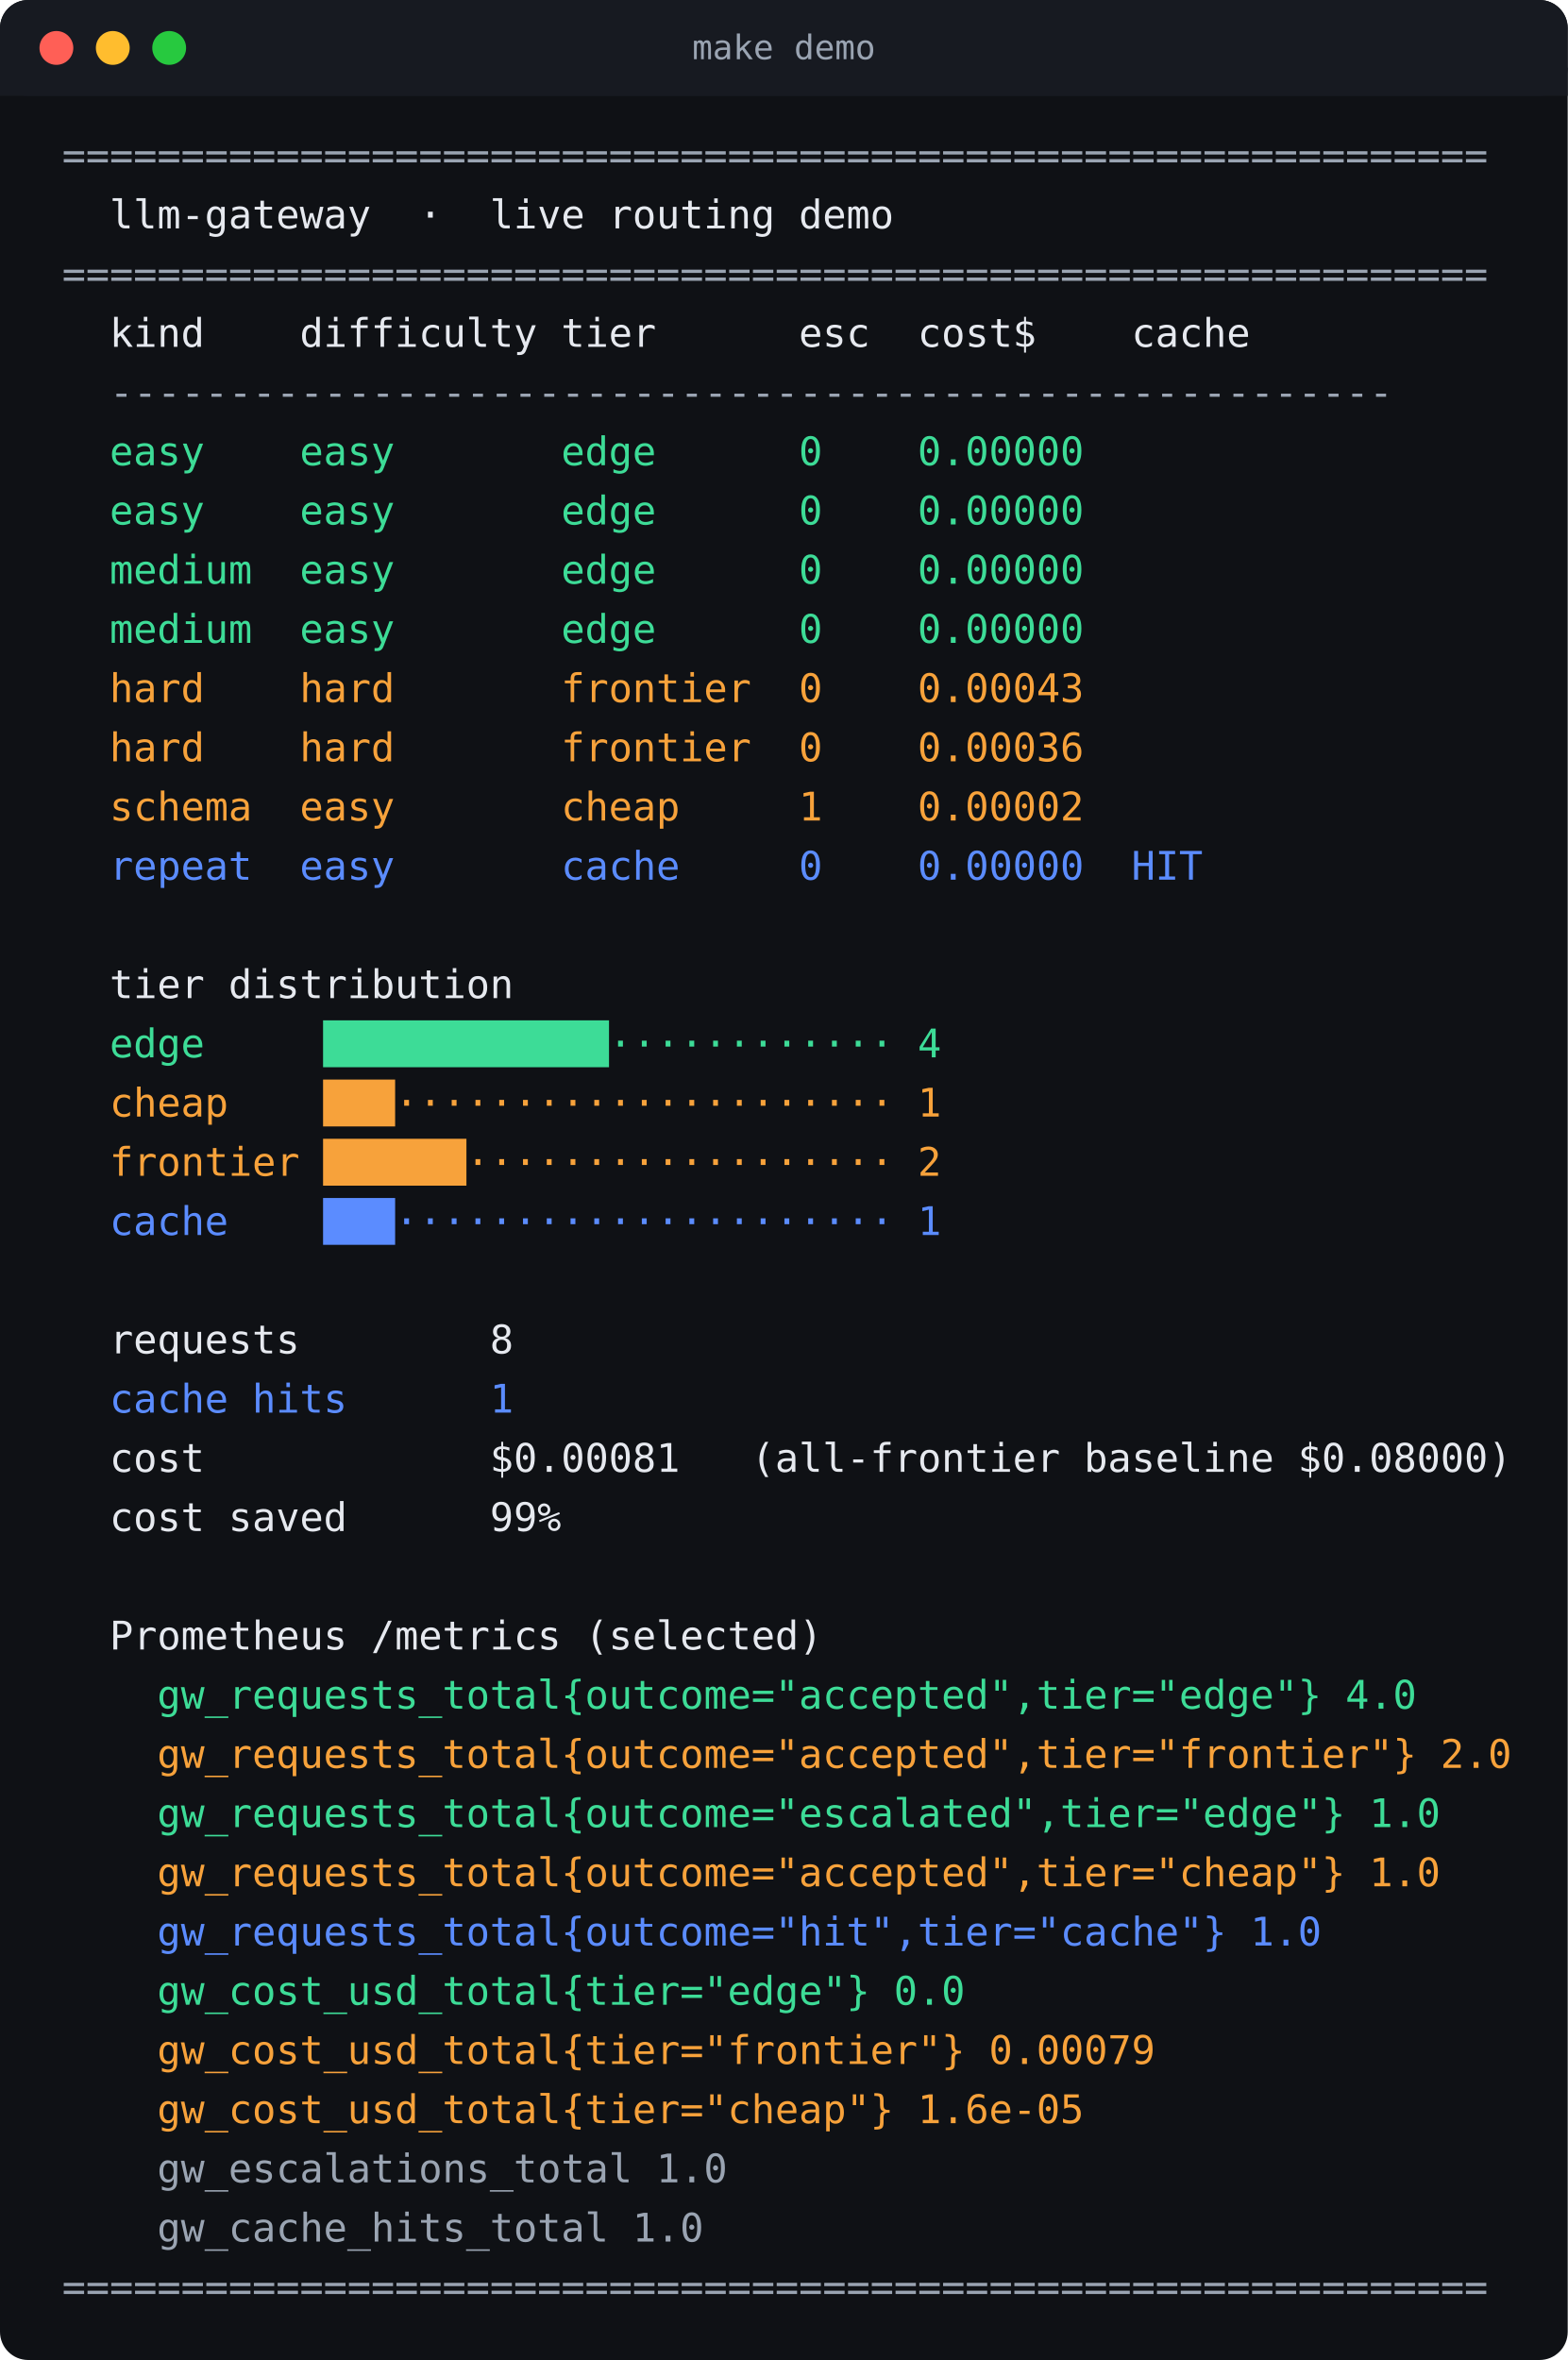
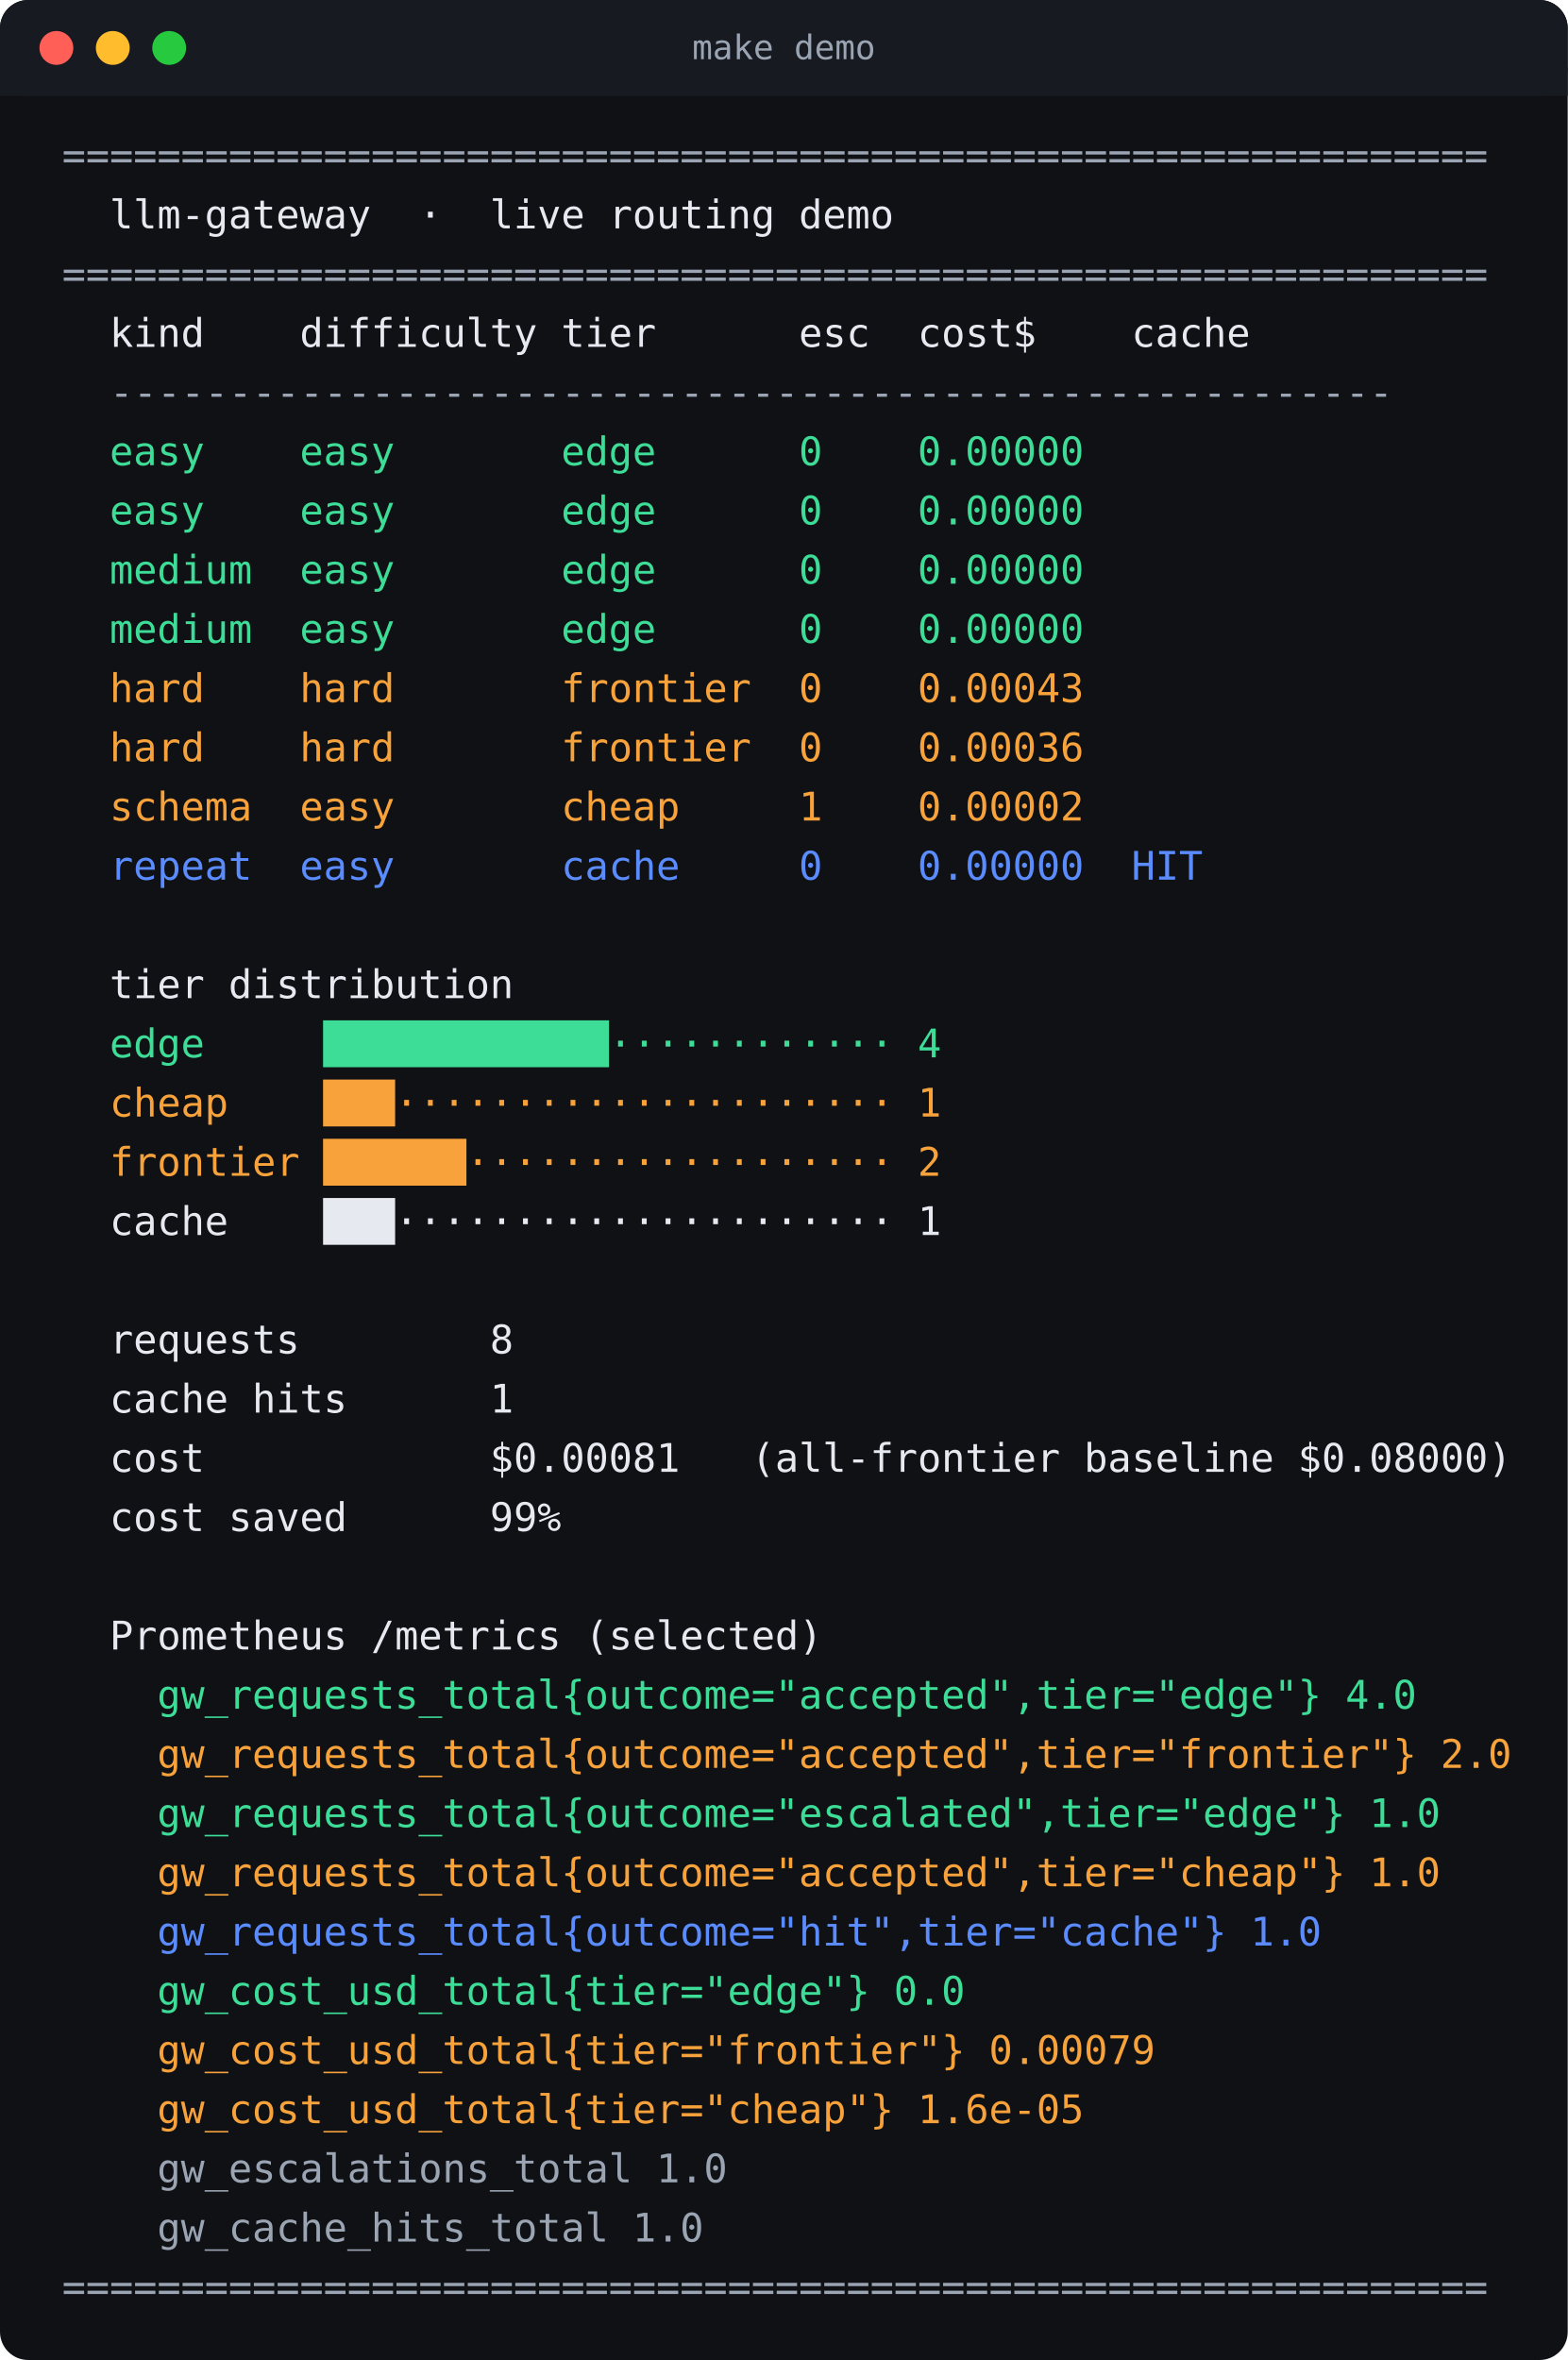
<svg xmlns="http://www.w3.org/2000/svg" width="556" height="837" viewBox="0 0 556 837" font-family="ui-monospace, SFMono-Regular, Menlo, monospace">
  <rect width="556" height="837" rx="10" fill="#0f1115" />
  <rect width="556" height="34" rx="10" fill="#171a21" />
  <rect y="24" width="556" height="10" fill="#171a21" />
  <circle cx="20" cy="17" r="6" fill="#ff5f56" />
  <circle cx="40" cy="17" r="6" fill="#ffbd2e" />
  <circle cx="60" cy="17" r="6" fill="#27c93f" />
  <text x="278" y="21" fill="#9aa4b2" font-size="12" text-anchor="middle">make demo</text>
  <text x="22" y="60" fill="#9aa4b2" font-size="14" xml:space="preserve">============================================================</text>
  <text x="22" y="81" fill="#e6e9ef" font-size="14" xml:space="preserve">  llm-gateway  ·  live routing demo</text>
  <text x="22" y="102" fill="#9aa4b2" font-size="14" xml:space="preserve">============================================================</text>
  <text x="22" y="123" fill="#e6e9ef" font-size="14" xml:space="preserve">  kind    difficulty tier      esc  cost$    cache</text>
  <text x="22" y="144" fill="#9aa4b2" font-size="14" xml:space="preserve">  ------------------------------------------------------</text>
  <text x="22" y="165" fill="#3ddc97" font-size="14" xml:space="preserve">  easy    easy       edge      0    0.00000</text>
  <text x="22" y="186" fill="#3ddc97" font-size="14" xml:space="preserve">  easy    easy       edge      0    0.00000</text>
  <text x="22" y="207" fill="#3ddc97" font-size="14" xml:space="preserve">  medium  easy       edge      0    0.00000</text>
  <text x="22" y="228" fill="#3ddc97" font-size="14" xml:space="preserve">  medium  easy       edge      0    0.00000</text>
  <text x="22" y="249" fill="#f7a23b" font-size="14" xml:space="preserve">  hard    hard       frontier  0    0.00043</text>
  <text x="22" y="270" fill="#f7a23b" font-size="14" xml:space="preserve">  hard    hard       frontier  0    0.00036</text>
  <text x="22" y="291" fill="#f7a23b" font-size="14" xml:space="preserve">  schema  easy       cheap     1    0.00002</text>
  <text x="22" y="312" fill="#5b8cff" font-size="14" xml:space="preserve">  repeat  easy       cache     0    0.00000  HIT</text>
  <text x="22" y="333" fill="#e6e9ef" font-size="14" xml:space="preserve" />
  <text x="22" y="354" fill="#e6e9ef" font-size="14" xml:space="preserve">  tier distribution</text>
  <text x="22" y="375" fill="#3ddc97" font-size="14" xml:space="preserve">  edge     ████████████············ 4</text>
  <text x="22" y="396" fill="#f7a23b" font-size="14" xml:space="preserve">  cheap    ███····················· 1</text>
  <text x="22" y="417" fill="#f7a23b" font-size="14" xml:space="preserve">  frontier ██████·················· 2</text>
-   <text x="22" y="438" fill="#5b8cff" font-size="14" xml:space="preserve">  cache    ███····················· 1</text>
+   <text x="22" y="438" fill="#e6e9ef" font-size="14" xml:space="preserve">  cache    ███····················· 1</text>
  <text x="22" y="459" fill="#e6e9ef" font-size="14" xml:space="preserve" />
  <text x="22" y="480" fill="#e6e9ef" font-size="14" xml:space="preserve">  requests        8</text>
-   <text x="22" y="501" fill="#5b8cff" font-size="14" xml:space="preserve">  cache hits      1</text>
+   <text x="22" y="501" fill="#e6e9ef" font-size="14" xml:space="preserve">  cache hits      1</text>
  <text x="22" y="522" fill="#e6e9ef" font-size="14" xml:space="preserve">  cost            $0.00081   (all-frontier baseline $0.08000)</text>
  <text x="22" y="543" fill="#e6e9ef" font-size="14" xml:space="preserve">  cost saved      99%</text>
  <text x="22" y="564" fill="#e6e9ef" font-size="14" xml:space="preserve" />
  <text x="22" y="585" fill="#e6e9ef" font-size="14" xml:space="preserve">  Prometheus /metrics (selected)</text>
  <text x="22" y="606" fill="#3ddc97" font-size="14" xml:space="preserve">    gw_requests_total{outcome="accepted",tier="edge"} 4.0</text>
  <text x="22" y="627" fill="#f7a23b" font-size="14" xml:space="preserve">    gw_requests_total{outcome="accepted",tier="frontier"} 2.0</text>
  <text x="22" y="648" fill="#3ddc97" font-size="14" xml:space="preserve">    gw_requests_total{outcome="escalated",tier="edge"} 1.0</text>
  <text x="22" y="669" fill="#f7a23b" font-size="14" xml:space="preserve">    gw_requests_total{outcome="accepted",tier="cheap"} 1.0</text>
  <text x="22" y="690" fill="#5b8cff" font-size="14" xml:space="preserve">    gw_requests_total{outcome="hit",tier="cache"} 1.0</text>
  <text x="22" y="711" fill="#3ddc97" font-size="14" xml:space="preserve">    gw_cost_usd_total{tier="edge"} 0.0</text>
  <text x="22" y="732" fill="#f7a23b" font-size="14" xml:space="preserve">    gw_cost_usd_total{tier="frontier"} 0.00079</text>
  <text x="22" y="753" fill="#f7a23b" font-size="14" xml:space="preserve">    gw_cost_usd_total{tier="cheap"} 1.6e-05</text>
  <text x="22" y="774" fill="#9aa4b2" font-size="14" xml:space="preserve">    gw_escalations_total 1.0</text>
  <text x="22" y="795" fill="#9aa4b2" font-size="14" xml:space="preserve">    gw_cache_hits_total 1.0</text>
  <text x="22" y="816" fill="#9aa4b2" font-size="14" xml:space="preserve">============================================================</text>
</svg>
